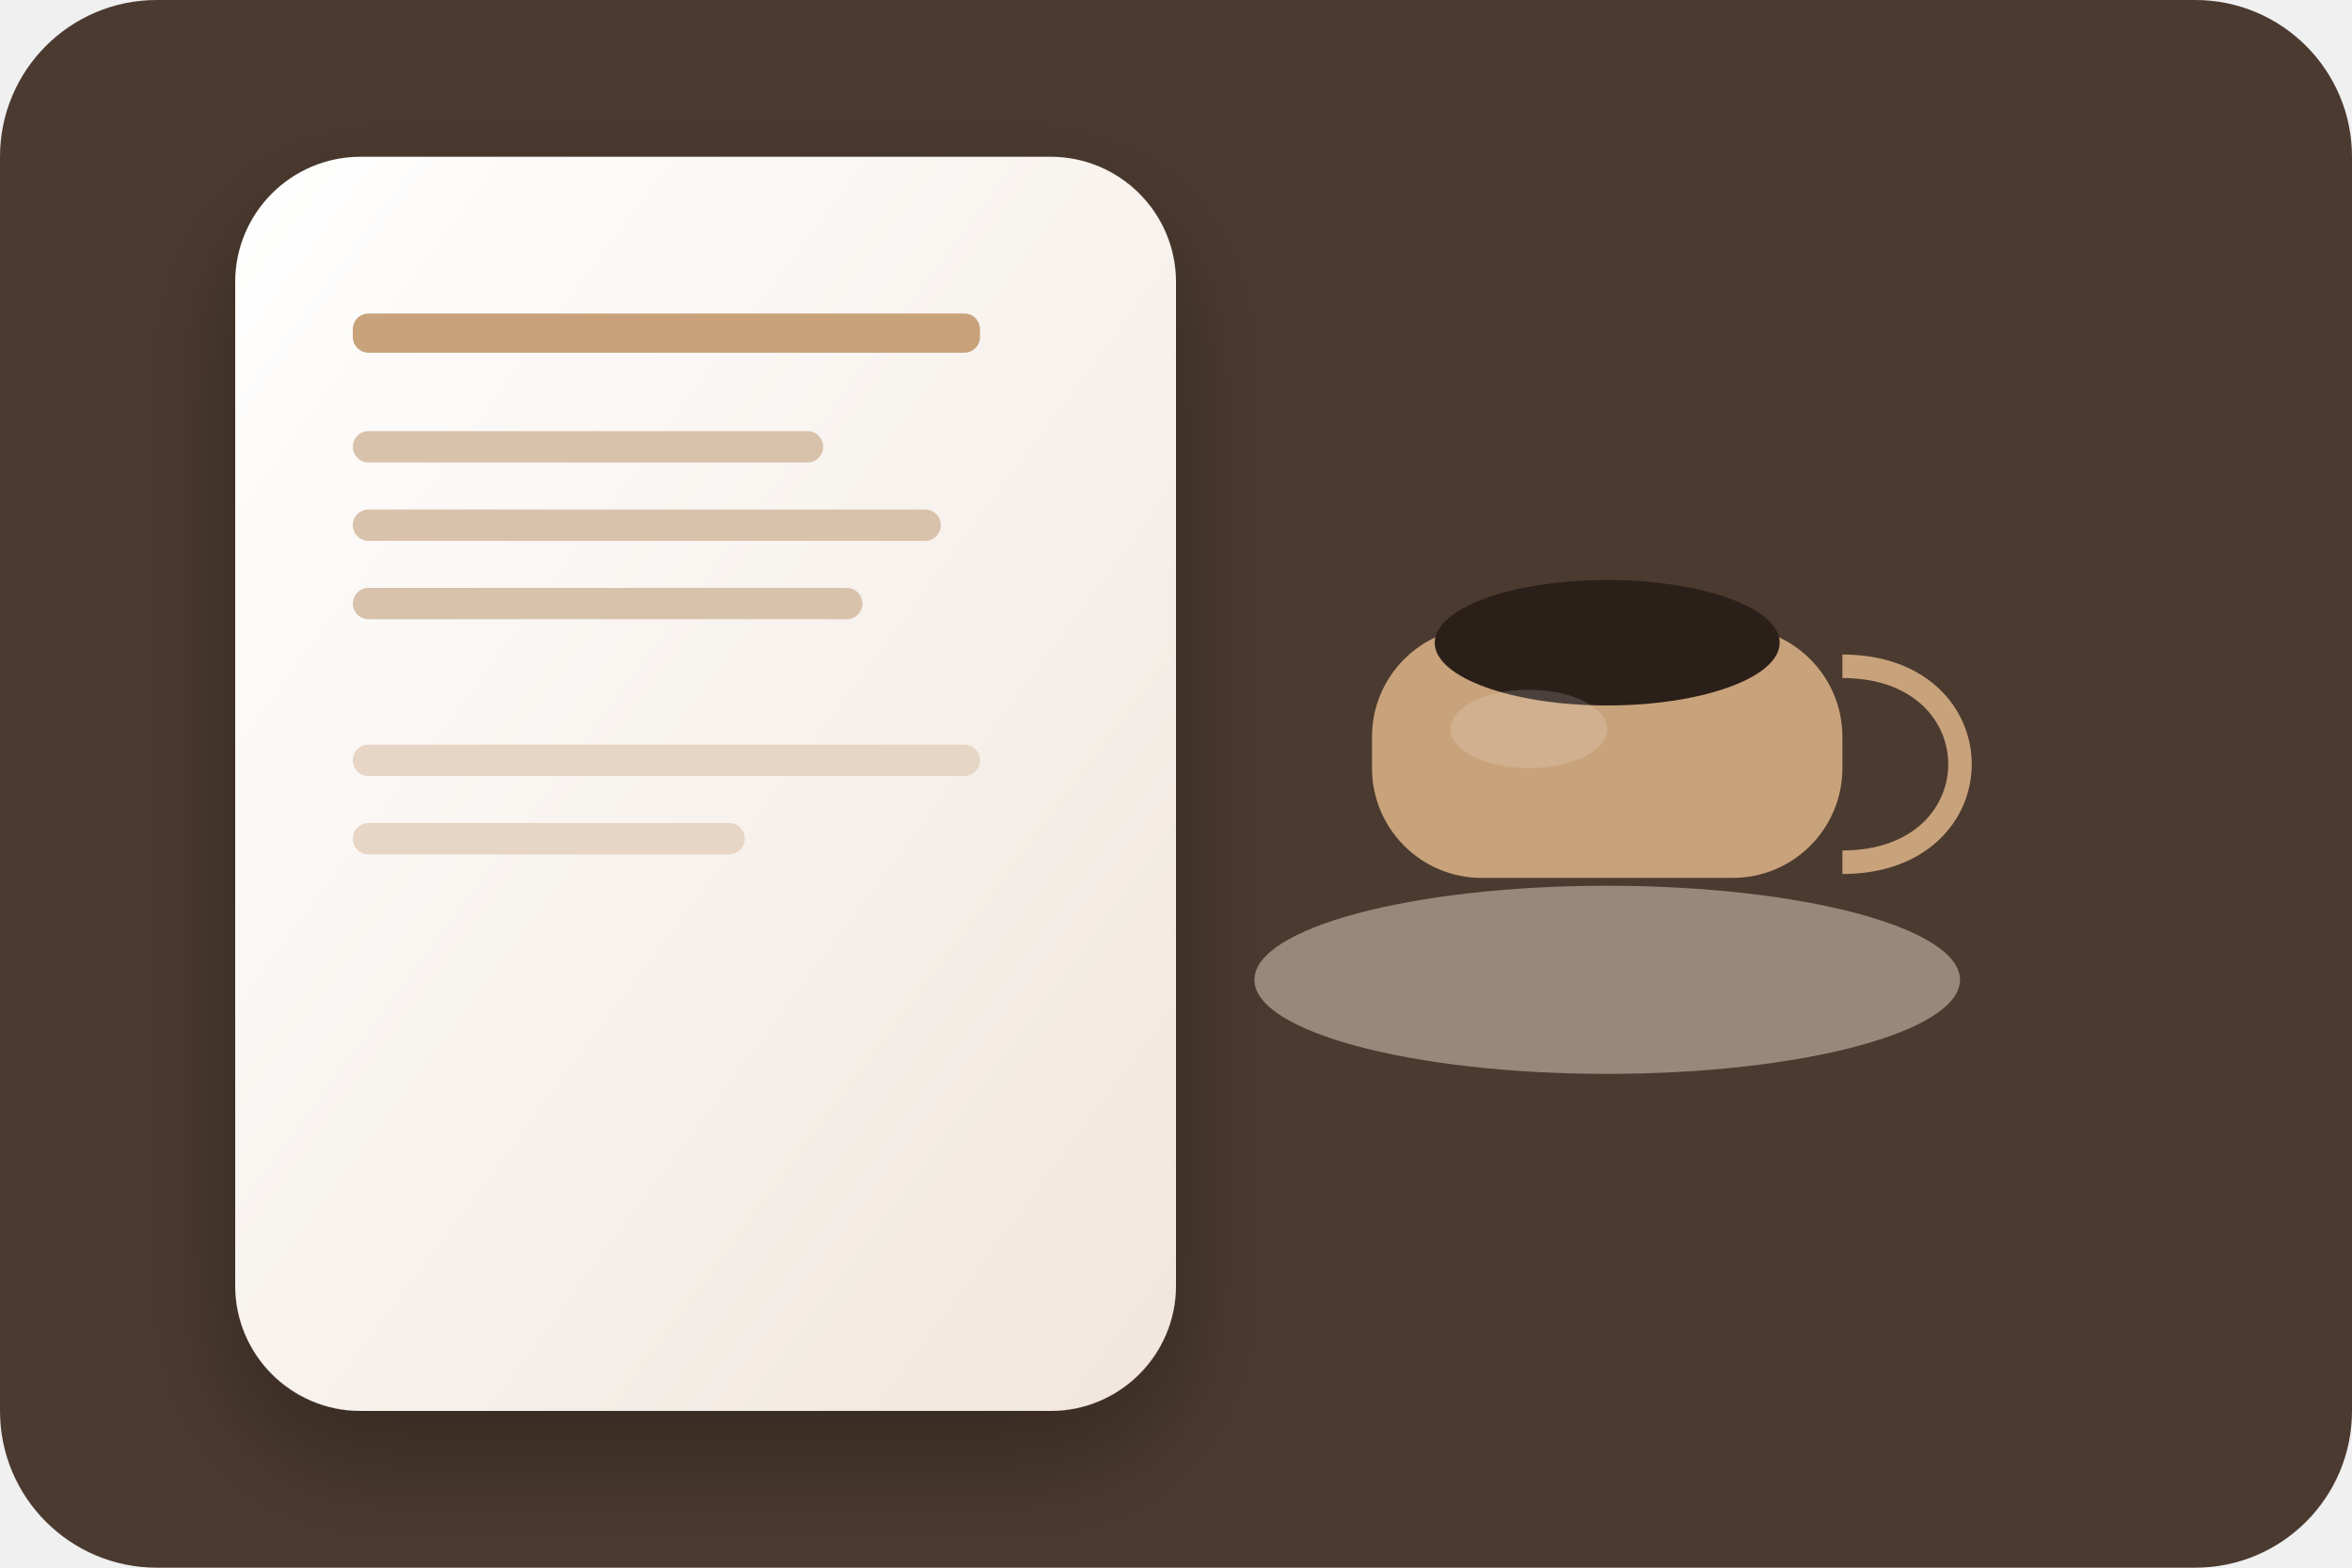
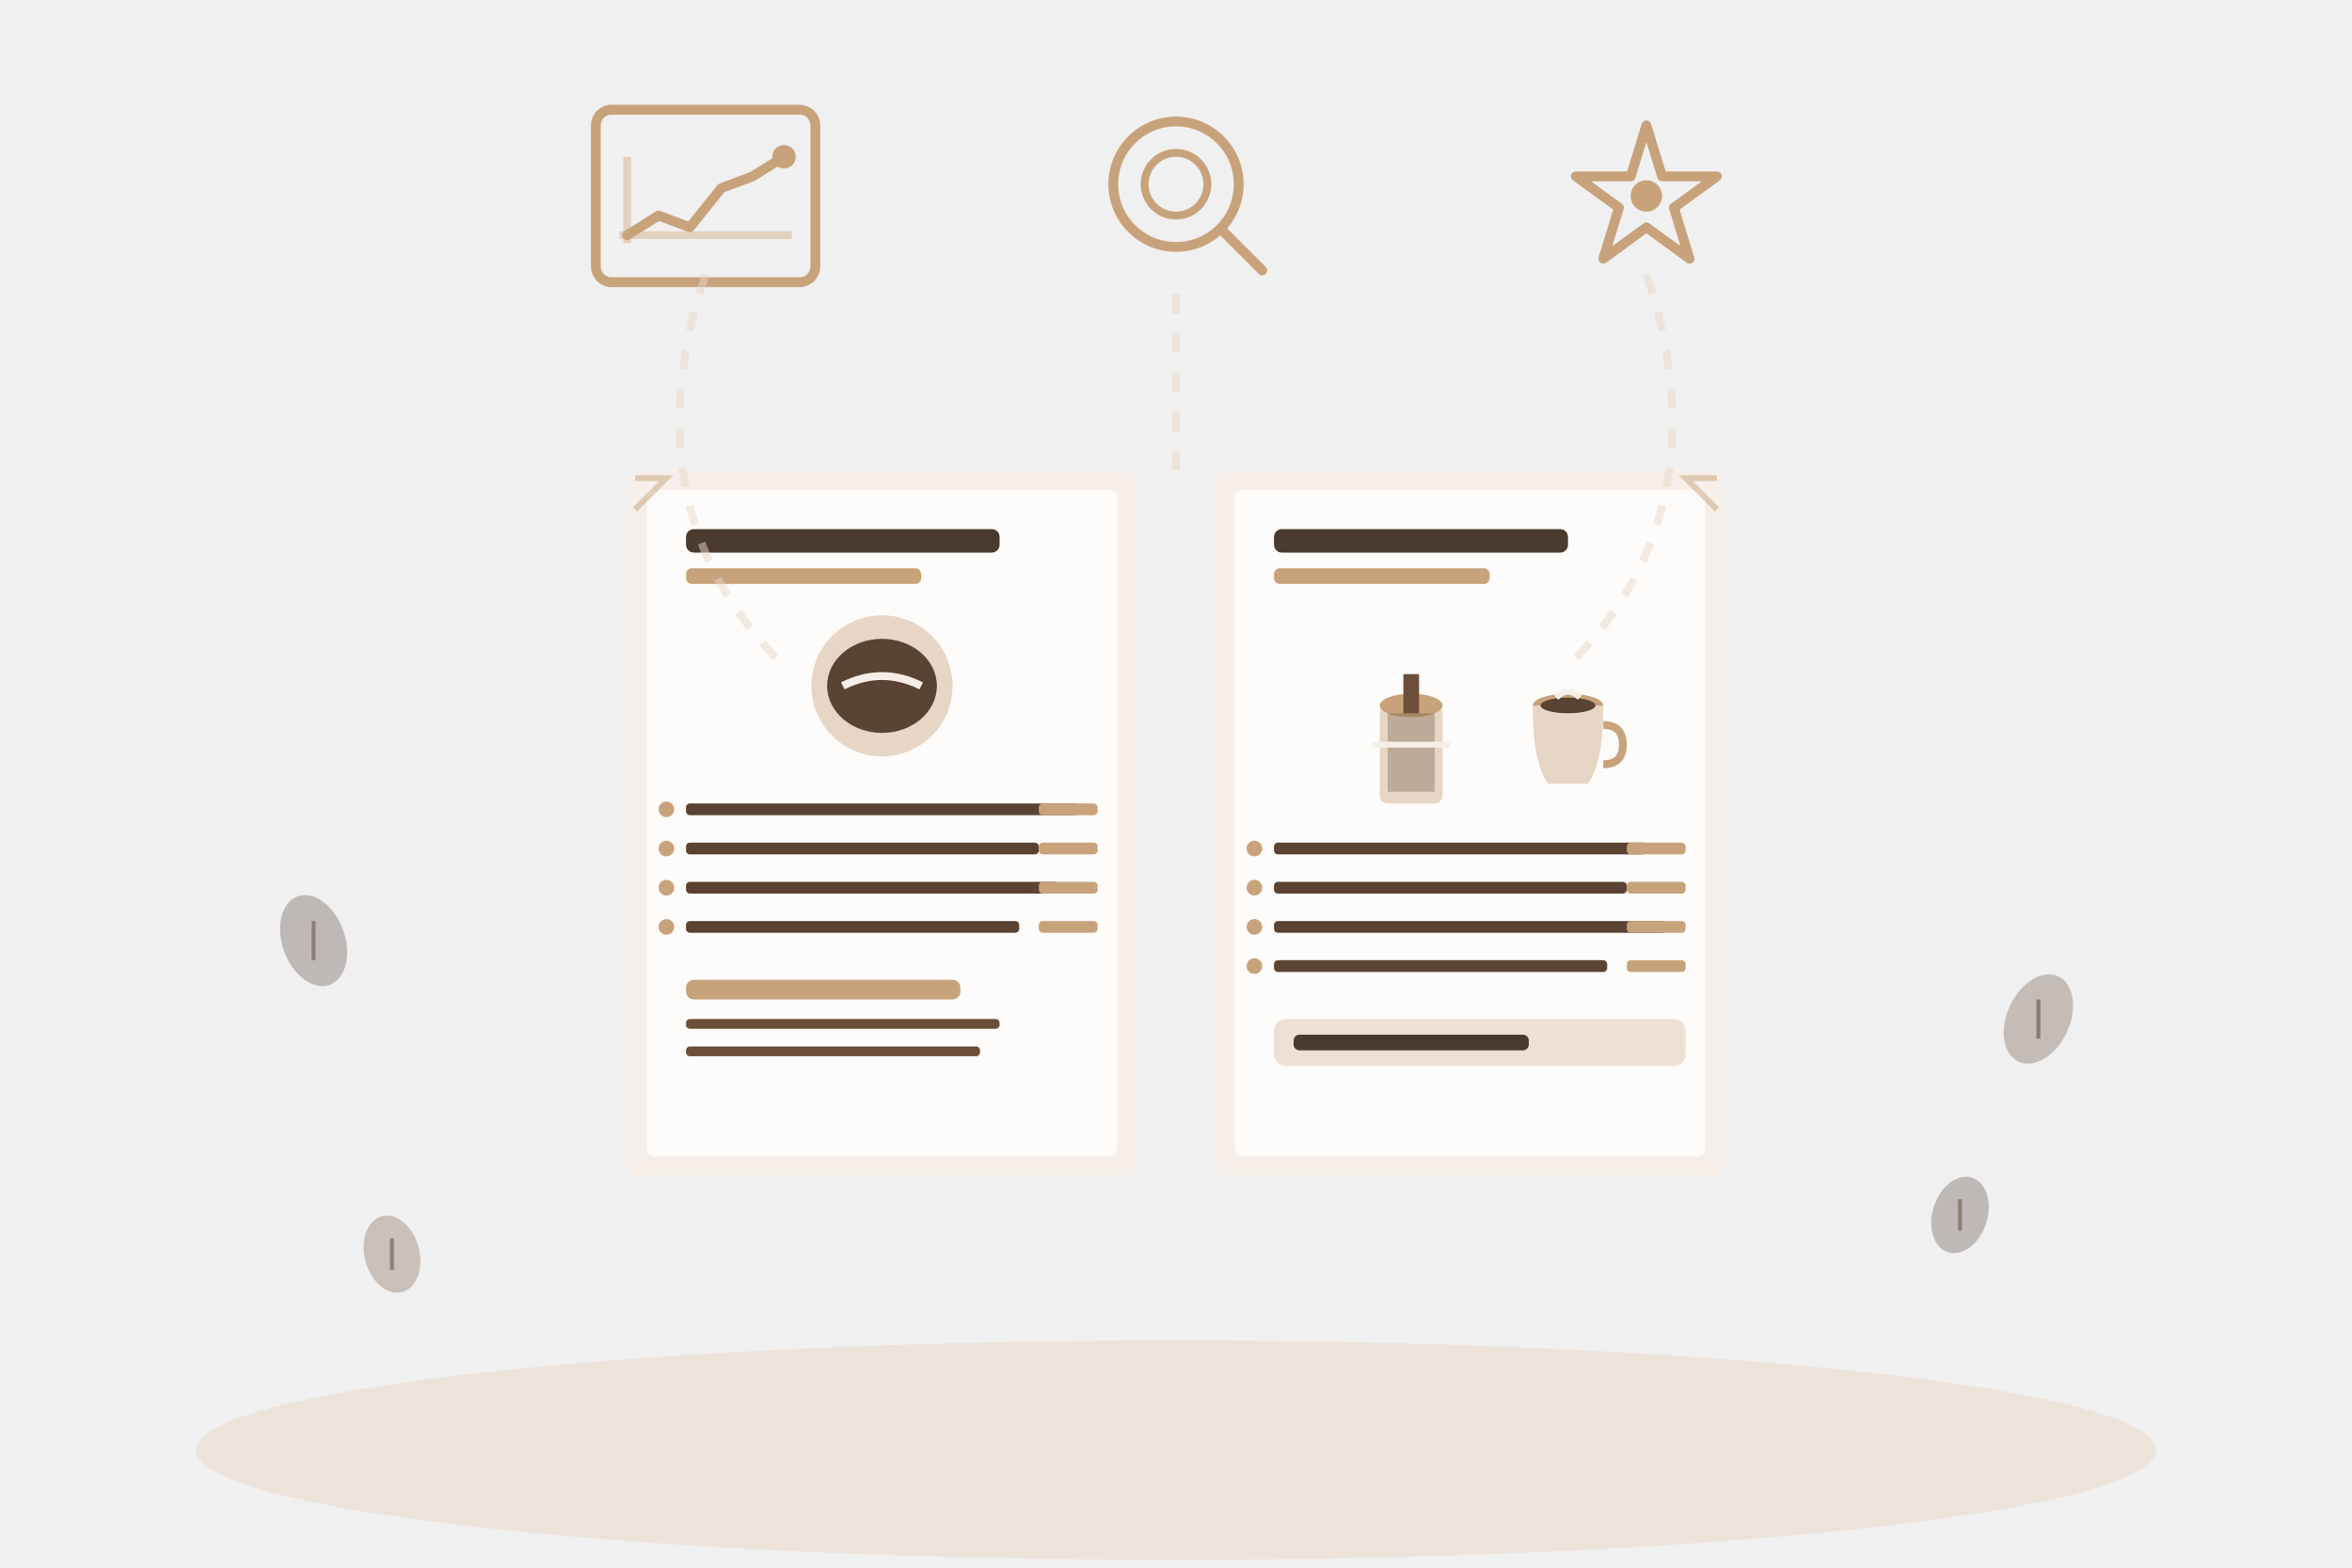
- <svg xmlns="http://www.w3.org/2000/svg" viewBox="0 0 300 200" preserveAspectRatio="none">
-   <defs>
-     <linearGradient id="cardGradient" x1="0" y1="0" x2="1" y2="1">
-       <stop offset="0%" stop-color="#ffffff" />
-       <stop offset="100%" stop-color="#f0e6dd" />
-     </linearGradient>
-     <filter id="shadow">
-       <feDropShadow dx="0" dy="6" stdDeviation="8" flood-color="#000" flood-opacity="0.3" />
-     </filter>
-   </defs>
-   <rect width="300" height="200" rx="20" fill="#4b3a2f" />
-   <g filter="url(#shadow)">
-     <rect x="30" y="20" width="120" height="160" rx="16" fill="url(#cardGradient)" />
+ <svg xmlns="http://www.w3.org/2000/svg" viewBox="0 0 600 400" preserveAspectRatio="none">
+   <ellipse cx="300" cy="370" rx="250" ry="28" fill="#e7d5c5" opacity="0.5" />
+   <g transform="translate(300, 200)">
+     <rect x="-140" y="-80" width="130" height="180" rx="4" fill="#f6efe9" />
+     <rect x="-135" y="-75" width="120" height="170" rx="2" fill="#fff" opacity="0.8" />
+     <rect x="-125" y="-65" width="80" height="6" rx="2" fill="#4b3a2f" />
+     <rect x="-125" y="-55" width="60" height="4" rx="1.5" fill="#c8a27a" />
+     <circle cx="-75" cy="-25" r="18" fill="#e7d5c5" />
+     <ellipse cx="-75" cy="-25" rx="14" ry="12" fill="#5a4332" />
+     <path d="M -85 -25 Q -75 -30 -65 -25" stroke="#f6efe9" stroke-width="2" fill="none" />
+     <rect x="-125" y="5" width="100" height="3" rx="1" fill="#5a4332" />
+     <circle cx="-130" cy="6.5" r="2" fill="#c8a27a" />
+     <rect x="-35" y="5" width="15" height="3" rx="1" fill="#c8a27a" />
+     <rect x="-125" y="15" width="90" height="3" rx="1" fill="#5a4332" />
+     <circle cx="-130" cy="16.5" r="2" fill="#c8a27a" />
+     <rect x="-35" y="15" width="15" height="3" rx="1" fill="#c8a27a" />
+     <rect x="-125" y="25" width="95" height="3" rx="1" fill="#5a4332" />
+     <circle cx="-130" cy="26.5" r="2" fill="#c8a27a" />
+     <rect x="-35" y="25" width="15" height="3" rx="1" fill="#c8a27a" />
+     <rect x="-125" y="35" width="85" height="3" rx="1" fill="#5a4332" />
+     <circle cx="-130" cy="36.5" r="2" fill="#c8a27a" />
+     <rect x="-35" y="35" width="15" height="3" rx="1" fill="#c8a27a" />
+     <rect x="-125" y="50" width="70" height="5" rx="2" fill="#c8a27a" />
+     <rect x="-125" y="60" width="80" height="2.5" rx="1" fill="#6b4f3a" />
+     <rect x="-125" y="67" width="75" height="2.5" rx="1" fill="#6b4f3a" />
+     <rect x="10" y="-80" width="130" height="180" rx="4" fill="#f6efe9" />
+     <rect x="15" y="-75" width="120" height="170" rx="2" fill="#fff" opacity="0.8" />
+     <rect x="25" y="-65" width="75" height="6" rx="2" fill="#4b3a2f" />
+     <rect x="25" y="-55" width="55" height="4" rx="1.5" fill="#c8a27a" />
+     <g transform="translate(60, -20)">
+       <rect x="-8" y="0" width="16" height="25" rx="2" fill="#e7d5c5" />
+       <ellipse cx="0" cy="0" rx="8" ry="3" fill="#c8a27a" />
+       <rect x="-6" y="2" width="12" height="20" fill="#5a4332" opacity="0.3" />
+       <rect x="-2" y="-8" width="4" height="10" fill="#6b4f3a" />
+       <line x1="-10" y1="10" x2="10" y2="10" stroke="#f6efe9" stroke-width="1.5" />
+     </g>
+     <g transform="translate(100, -20)">
+       <ellipse cx="0" cy="0" rx="9" ry="3" fill="#c8a27a" />
+       <path d="M -9 0 Q -9 15 -5 20 L 5 20 Q 9 15 9 0" fill="#e7d5c5" />
+       <ellipse cx="0" cy="0" rx="7" ry="2" fill="#5a4332" />
+       <path d="M -3 -2 Q 0 -5 3 -2" stroke="#f6efe9" stroke-width="1.5" fill="none" />
+       <path d="M 9 5 Q 14 5 14 10 Q 14 15 9 15" stroke="#c8a27a" stroke-width="2" fill="none" />
+     </g>
+     <rect x="25" y="15" width="95" height="3" rx="1" fill="#5a4332" />
+     <circle cx="20" cy="16.5" r="2" fill="#c8a27a" />
+     <rect x="115" y="15" width="15" height="3" rx="1" fill="#c8a27a" />
+     <rect x="25" y="25" width="90" height="3" rx="1" fill="#5a4332" />
+     <circle cx="20" cy="26.5" r="2" fill="#c8a27a" />
+     <rect x="115" y="25" width="15" height="3" rx="1" fill="#c8a27a" />
+     <rect x="25" y="35" width="100" height="3" rx="1" fill="#5a4332" />
+     <circle cx="20" cy="36.5" r="2" fill="#c8a27a" />
+     <rect x="115" y="35" width="15" height="3" rx="1" fill="#c8a27a" />
+     <rect x="25" y="45" width="85" height="3" rx="1" fill="#5a4332" />
+     <circle cx="20" cy="46.5" r="2" fill="#c8a27a" />
+     <rect x="115" y="45" width="15" height="3" rx="1" fill="#c8a27a" />
+     <rect x="25" y="60" width="105" height="12" rx="3" fill="#c8a27a" opacity="0.3" />
+     <rect x="30" y="64" width="60" height="4" rx="1.5" fill="#4b3a2f" />
  </g>
-   <rect x="45" y="40" width="80" height="5" rx="2" fill="#c8a27a" />
-   <rect x="45" y="55" width="60" height="4" rx="2" fill="#d9c2ab" />
-   <rect x="45" y="65" width="75" height="4" rx="2" fill="#d9c2ab" />
-   <rect x="45" y="75" width="65" height="4" rx="2" fill="#d9c2ab" />
-   <rect x="45" y="95" width="80" height="4" rx="2" fill="#e7d5c5" />
-   <rect x="45" y="105" width="50" height="4" rx="2" fill="#e7d5c5" />
-   <g transform="translate(165,55)">
-     <ellipse cx="40" cy="70" rx="45" ry="12" fill="#e7d5c5" opacity="0.5" />
-     <rect x="10" y="25" width="60" height="32" rx="14" fill="#c8a27a" />
-     <path d="M70 30 C90 30, 90 55, 70 55" stroke="#c8a27a" stroke-width="3" fill="none" />
-     <ellipse cx="40" cy="27" rx="22" ry="8" fill="#2b1f19" />
-     <ellipse cx="30" cy="38" rx="10" ry="5" fill="white" opacity="0.15" />
-     <path stroke="#f6efe9" stroke-width="1.5" fill="none" opacity="0.8">
-       <animate attributeName="d" values="M40 10 C35 0, 55 -5, 48 -15;                 M40 10 C45 0, 35 -5, 48 -18;                 M40 10 C35 0, 55 -5, 48 -15" dur="4s" repeatCount="indefinite" />
-     </path>
-     <path stroke="#f6efe9" stroke-width="1.5" fill="none" opacity="0.8">
-       <animate attributeName="d" values="M55 10 C50 0, 70 -5, 63 -15;                 M55 10 C60 0, 48 -5, 63 -18;                 M55 10 C50 0, 70 -5, 63 -15" dur="5s" repeatCount="indefinite" />
-     </path>
+   <g transform="translate(300, 50)">
+     <g transform="translate(-120, 0)">
+       <rect x="-28" y="-22" width="56" height="44" rx="4" fill="none" stroke="#c8a27a" stroke-width="2.5" />
+       <path d="M -20 10 L -12 5 L -4 8 L 4 -2 L 12 -5 L 20 -10" stroke="#c8a27a" stroke-width="2.5" fill="none" stroke-linecap="round" stroke-linejoin="round" />
+       <circle cx="20" cy="-10" r="3" fill="#c8a27a" />
+       <path d="M -20 -10 L -20 12" stroke="#c8a27a" stroke-width="2" opacity="0.4" />
+       <path d="M -22 10 L 22 10" stroke="#c8a27a" stroke-width="2" opacity="0.4" />
+     </g>
+     <g transform="translate(0, 0)">
+       <circle cx="0" cy="-3" r="16" fill="none" stroke="#c8a27a" stroke-width="2.5" />
+       <line x1="12" y1="9" x2="22" y2="19" stroke="#c8a27a" stroke-width="2.5" stroke-linecap="round" />
+       <circle cx="0" cy="-3" r="8" fill="none" stroke="#c8a27a" stroke-width="2" />
+     </g>
+     <g transform="translate(120, 0)">
+       <path d="M 0 -18 L 4 -5 L 18 -5 L 7 3 L 11 16 L 0 8 L -11 16 L -7 3 L -18 -5 L -4 -5 Z" fill="none" stroke="#c8a27a" stroke-width="2.5" stroke-linejoin="round" />
+       <circle cx="0" cy="0" r="4" fill="#c8a27a" />
+     </g>
+   </g>
+   <g transform="translate(80, 240)">
+     <ellipse cx="0" cy="0" rx="8" ry="12" fill="#4b3a2f" opacity="0.3" transform="rotate(-20 0 0)" />
+     <path d="M 0 -5 Q 0 0 0 5" stroke="#5a4332" stroke-width="1" opacity="0.5" />
+   </g>
+   <g transform="translate(520, 260)">
+     <ellipse cx="0" cy="0" rx="8" ry="12" fill="#5a4332" opacity="0.3" transform="rotate(25 0 0)" />
+     <path d="M 0 -5 Q 0 0 0 5" stroke="#4b3a2f" stroke-width="1" opacity="0.5" />
+   </g>
+   <g transform="translate(100, 320)">
+     <ellipse cx="0" cy="0" rx="7" ry="10" fill="#6b4f3a" opacity="0.3" transform="rotate(-15 0 0)" />
+     <path d="M 0 -4 Q 0 0 0 4" stroke="#5a4332" stroke-width="1" opacity="0.5" />
+   </g>
+   <g transform="translate(500, 310)">
+     <ellipse cx="0" cy="0" rx="7" ry="10" fill="#4b3a2f" opacity="0.3" transform="rotate(18 0 0)" />
+     <path d="M 0 -4 Q 0 0 0 4" stroke="#5a4332" stroke-width="1" opacity="0.5" />
+   </g>
+   <path d="M 180 70 Q 160 130 200 170" stroke="#e7d5c5" stroke-width="2" opacity="0.5" stroke-dasharray="5,5" fill="none" />
+   <path d="M 300 75 Q 300 110 300 120" stroke="#e7d5c5" stroke-width="2" opacity="0.5" stroke-dasharray="5,5" fill="none" />
+   <path d="M 420 70 Q 440 130 400 170" stroke="#e7d5c5" stroke-width="2" opacity="0.5" stroke-dasharray="5,5" fill="none" />
+   <g transform="translate(300, 200)">
+     <path d="M -138 -78 L -130 -78 L -138 -70" stroke="#c8a27a" stroke-width="1.5" fill="none" opacity="0.5" />
+     <path d="M 138 -78 L 130 -78 L 138 -70" stroke="#c8a27a" stroke-width="1.5" fill="none" opacity="0.5" />
  </g>
</svg>
